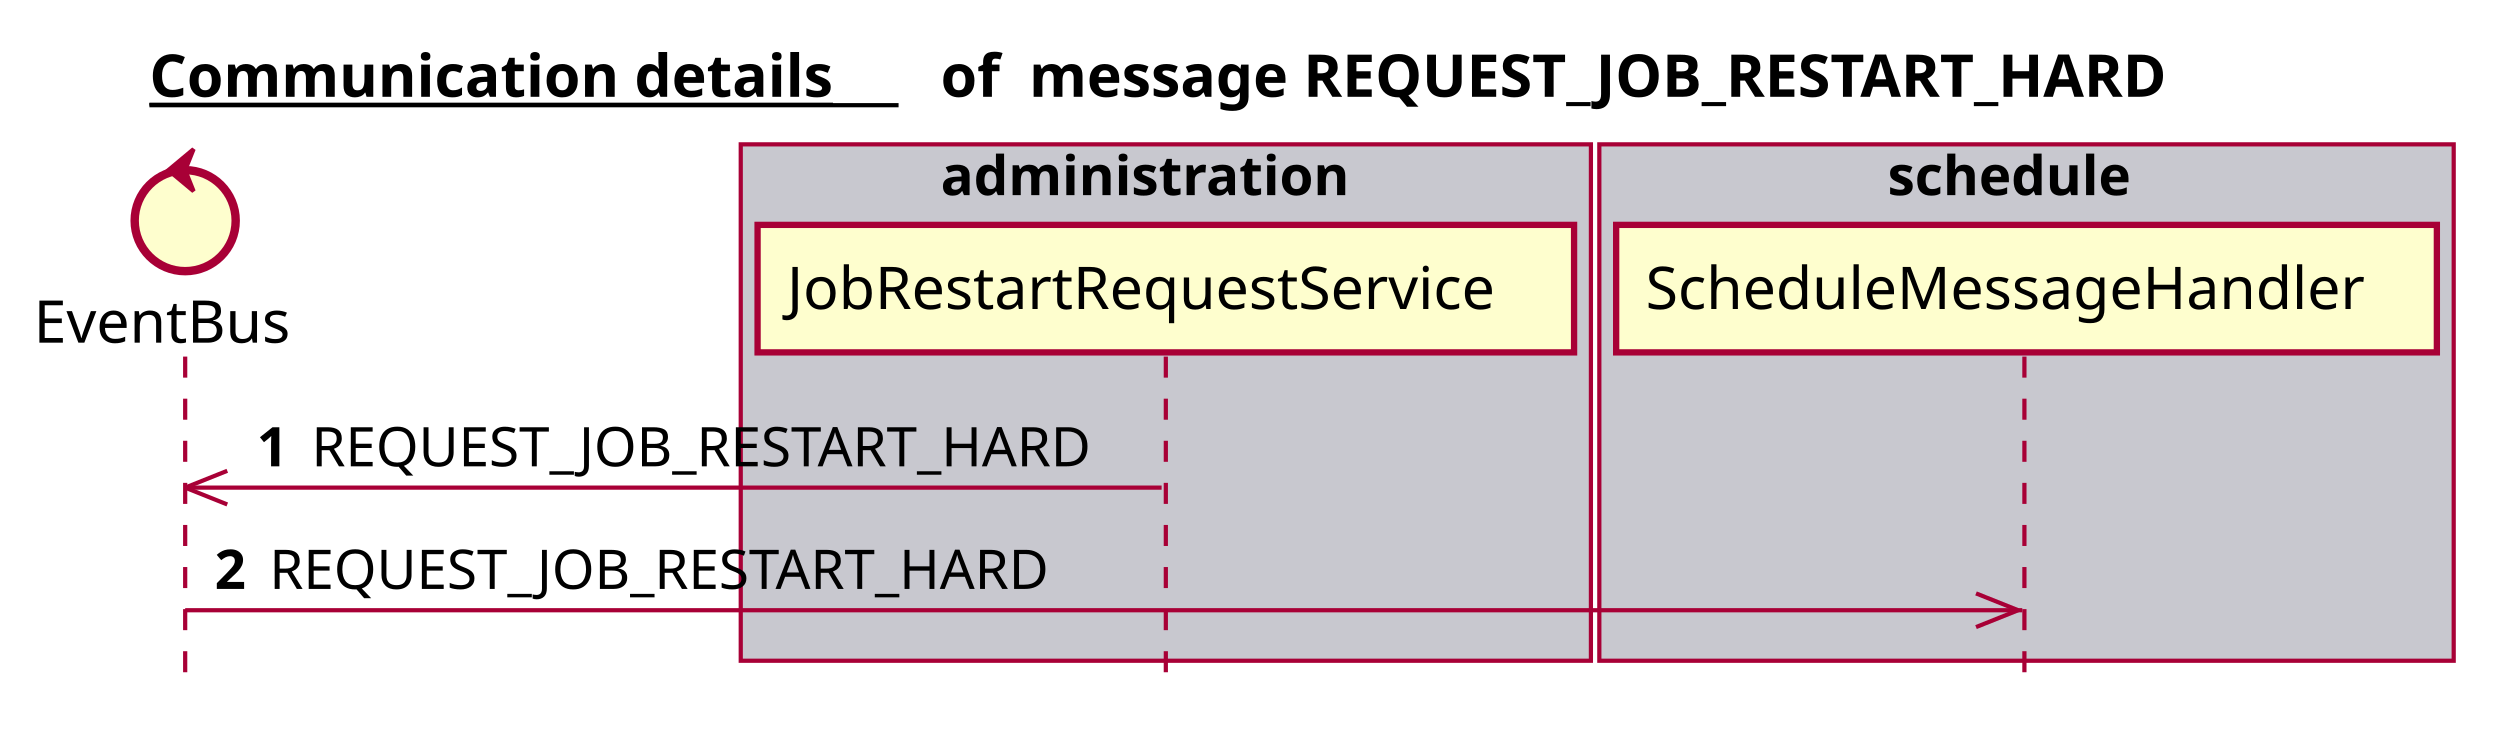
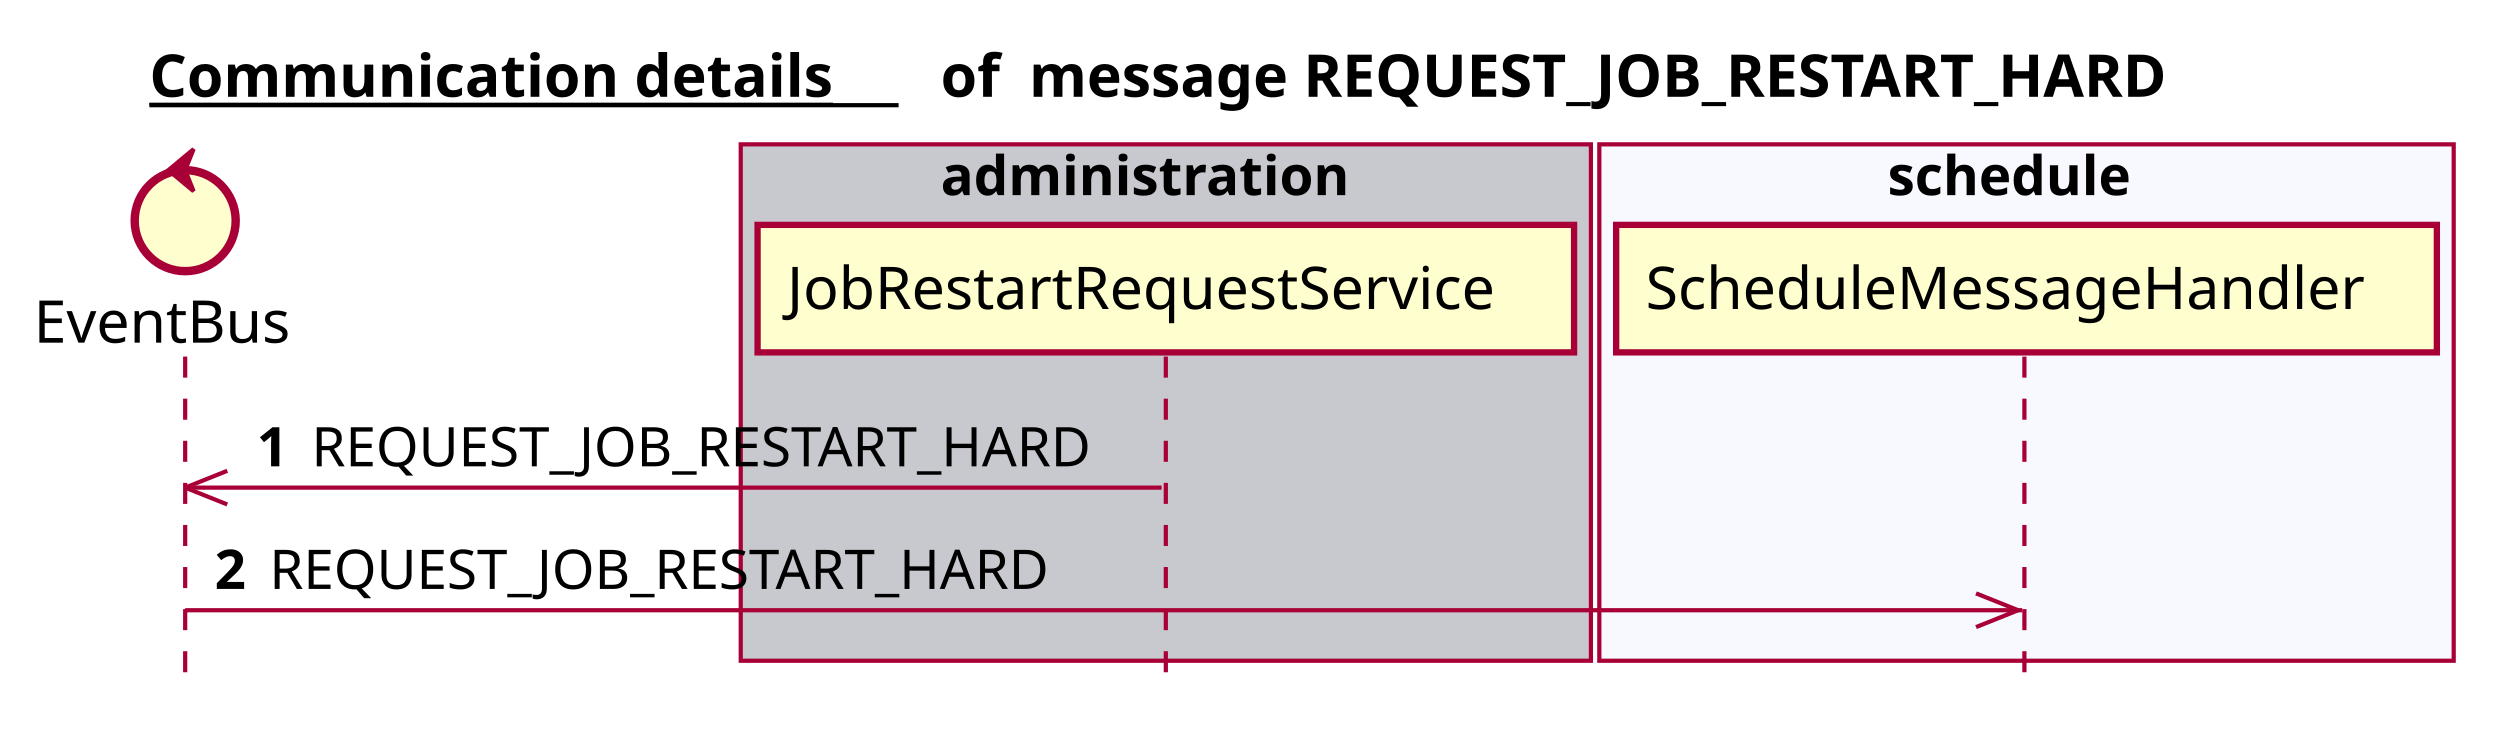
<svg xmlns="http://www.w3.org/2000/svg" contentScriptType="application/ecmascript" contentStyleType="text/css" height="174px" preserveAspectRatio="none" style="width:594px;height:174px;" version="1.1" viewBox="0 0 594 174" width="594px" zoomAndPan="magnify">
  <defs />
  <g>
    <text fill="#000000" font-family="sans-serif" font-size="14" font-weight="bold" lengthAdjust="spacingAndGlyphs" text-decoration="underline" textLength="178" x="35.5" y="22.995">Communication details</text>
    <line style="stroke: #000000; stroke-width: 1.0;" x1="35.5" x2="213.5" y1="24.995" y2="24.995" />
    <text fill="#000000" font-family="sans-serif" font-size="14" font-weight="bold" lengthAdjust="spacingAndGlyphs" textLength="16" x="223.5" y="22.995">of</text>
    <text fill="#000000" font-family="sans-serif" font-size="14" font-weight="bold" lengthAdjust="spacingAndGlyphs" textLength="307" x="244.5" y="22.995">message REQUEST_JOB_RESTART_HARD</text>
    <rect fill="#C8C8CF" height="122.695" style="stroke: #A80036; stroke-width: 1.0;" width="202" x="176" y="34.297" />
    <text fill="#000000" font-family="sans-serif" font-size="13" font-weight="bold" lengthAdjust="spacingAndGlyphs" textLength="107" x="223.5" y="46.364">administration</text>
-     <rect fill="#C8C8CF" height="122.695" style="stroke: #A80036; stroke-width: 1.0;" width="203" x="380" y="34.297" />
+     <rect fill="#F8F8FF" height="122.695" style="stroke: #A80036; stroke-width: 1.0;" width="203" x="380" y="34.297" />
    <text fill="#000000" font-family="sans-serif" font-size="13" font-weight="bold" lengthAdjust="spacingAndGlyphs" textLength="66" x="448.5" y="46.364">schedule</text>
    <line style="stroke: #A80036; stroke-width: 1.0; stroke-dasharray: 5.0,5.0;" x1="44" x2="44" y1="84.727" y2="162.992" />
    <line style="stroke: #A80036; stroke-width: 1.0; stroke-dasharray: 5.0,5.0;" x1="277" x2="277" y1="84.727" y2="162.992" />
    <line style="stroke: #A80036; stroke-width: 1.0; stroke-dasharray: 5.0,5.0;" x1="481" x2="481" y1="84.727" y2="162.992" />
    <text fill="#000000" font-family="sans-serif" font-size="14" lengthAdjust="spacingAndGlyphs" textLength="66" x="8" y="81.425">EventBus</text>
    <ellipse cx="44" cy="52.43" fill="#FEFECE" rx="12" ry="12" style="stroke: #A80036; stroke-width: 2.0;" />
    <polygon fill="#A80036" points="40,40.43,46,35.43,44,40.43,46,45.43,40,40.43" style="stroke: #A80036; stroke-width: 1.0;" />
    <rect fill="#FEFECE" height="30.297" style="stroke: #A80036; stroke-width: 1.5;" width="194" x="180" y="53.43" />
    <text fill="#000000" font-family="sans-serif" font-size="14" lengthAdjust="spacingAndGlyphs" textLength="180" x="187" y="73.425">JobRestartRequestService</text>
    <rect fill="#FEFECE" height="30.297" style="stroke: #A80036; stroke-width: 1.5;" width="195" x="384" y="53.43" />
    <text fill="#000000" font-family="sans-serif" font-size="14" lengthAdjust="spacingAndGlyphs" textLength="181" x="391" y="73.425">ScheduleMessageHandler</text>
    <line style="stroke: #A80036; stroke-width: 1.0;" x1="44" x2="54" y1="115.859" y2="111.859" />
    <line style="stroke: #A80036; stroke-width: 1.0;" x1="44" x2="54" y1="115.859" y2="119.859" />
    <line style="stroke: #A80036; stroke-width: 1.0;" x1="44" x2="276" y1="115.859" y2="115.859" />
    <text fill="#000000" font-family="sans-serif" font-size="13" font-weight="bold" lengthAdjust="spacingAndGlyphs" textLength="9" x="61" y="110.793">1</text>
    <text fill="#000000" font-family="sans-serif" font-size="13" lengthAdjust="spacingAndGlyphs" textLength="196" x="74" y="110.793">REQUEST_JOB_RESTART_HARD</text>
    <line style="stroke: #A80036; stroke-width: 1.0;" x1="479.5" x2="469.5" y1="144.992" y2="140.992" />
    <line style="stroke: #A80036; stroke-width: 1.0;" x1="479.5" x2="469.5" y1="144.992" y2="148.992" />
    <line style="stroke: #A80036; stroke-width: 1.0;" x1="44" x2="480.5" y1="144.992" y2="144.992" />
    <text fill="#000000" font-family="sans-serif" font-size="13" font-weight="bold" lengthAdjust="spacingAndGlyphs" textLength="9" x="51" y="139.926">2</text>
    <text fill="#000000" font-family="sans-serif" font-size="13" lengthAdjust="spacingAndGlyphs" textLength="196" x="64" y="139.926">REQUEST_JOB_RESTART_HARD</text>
  </g>
</svg>
